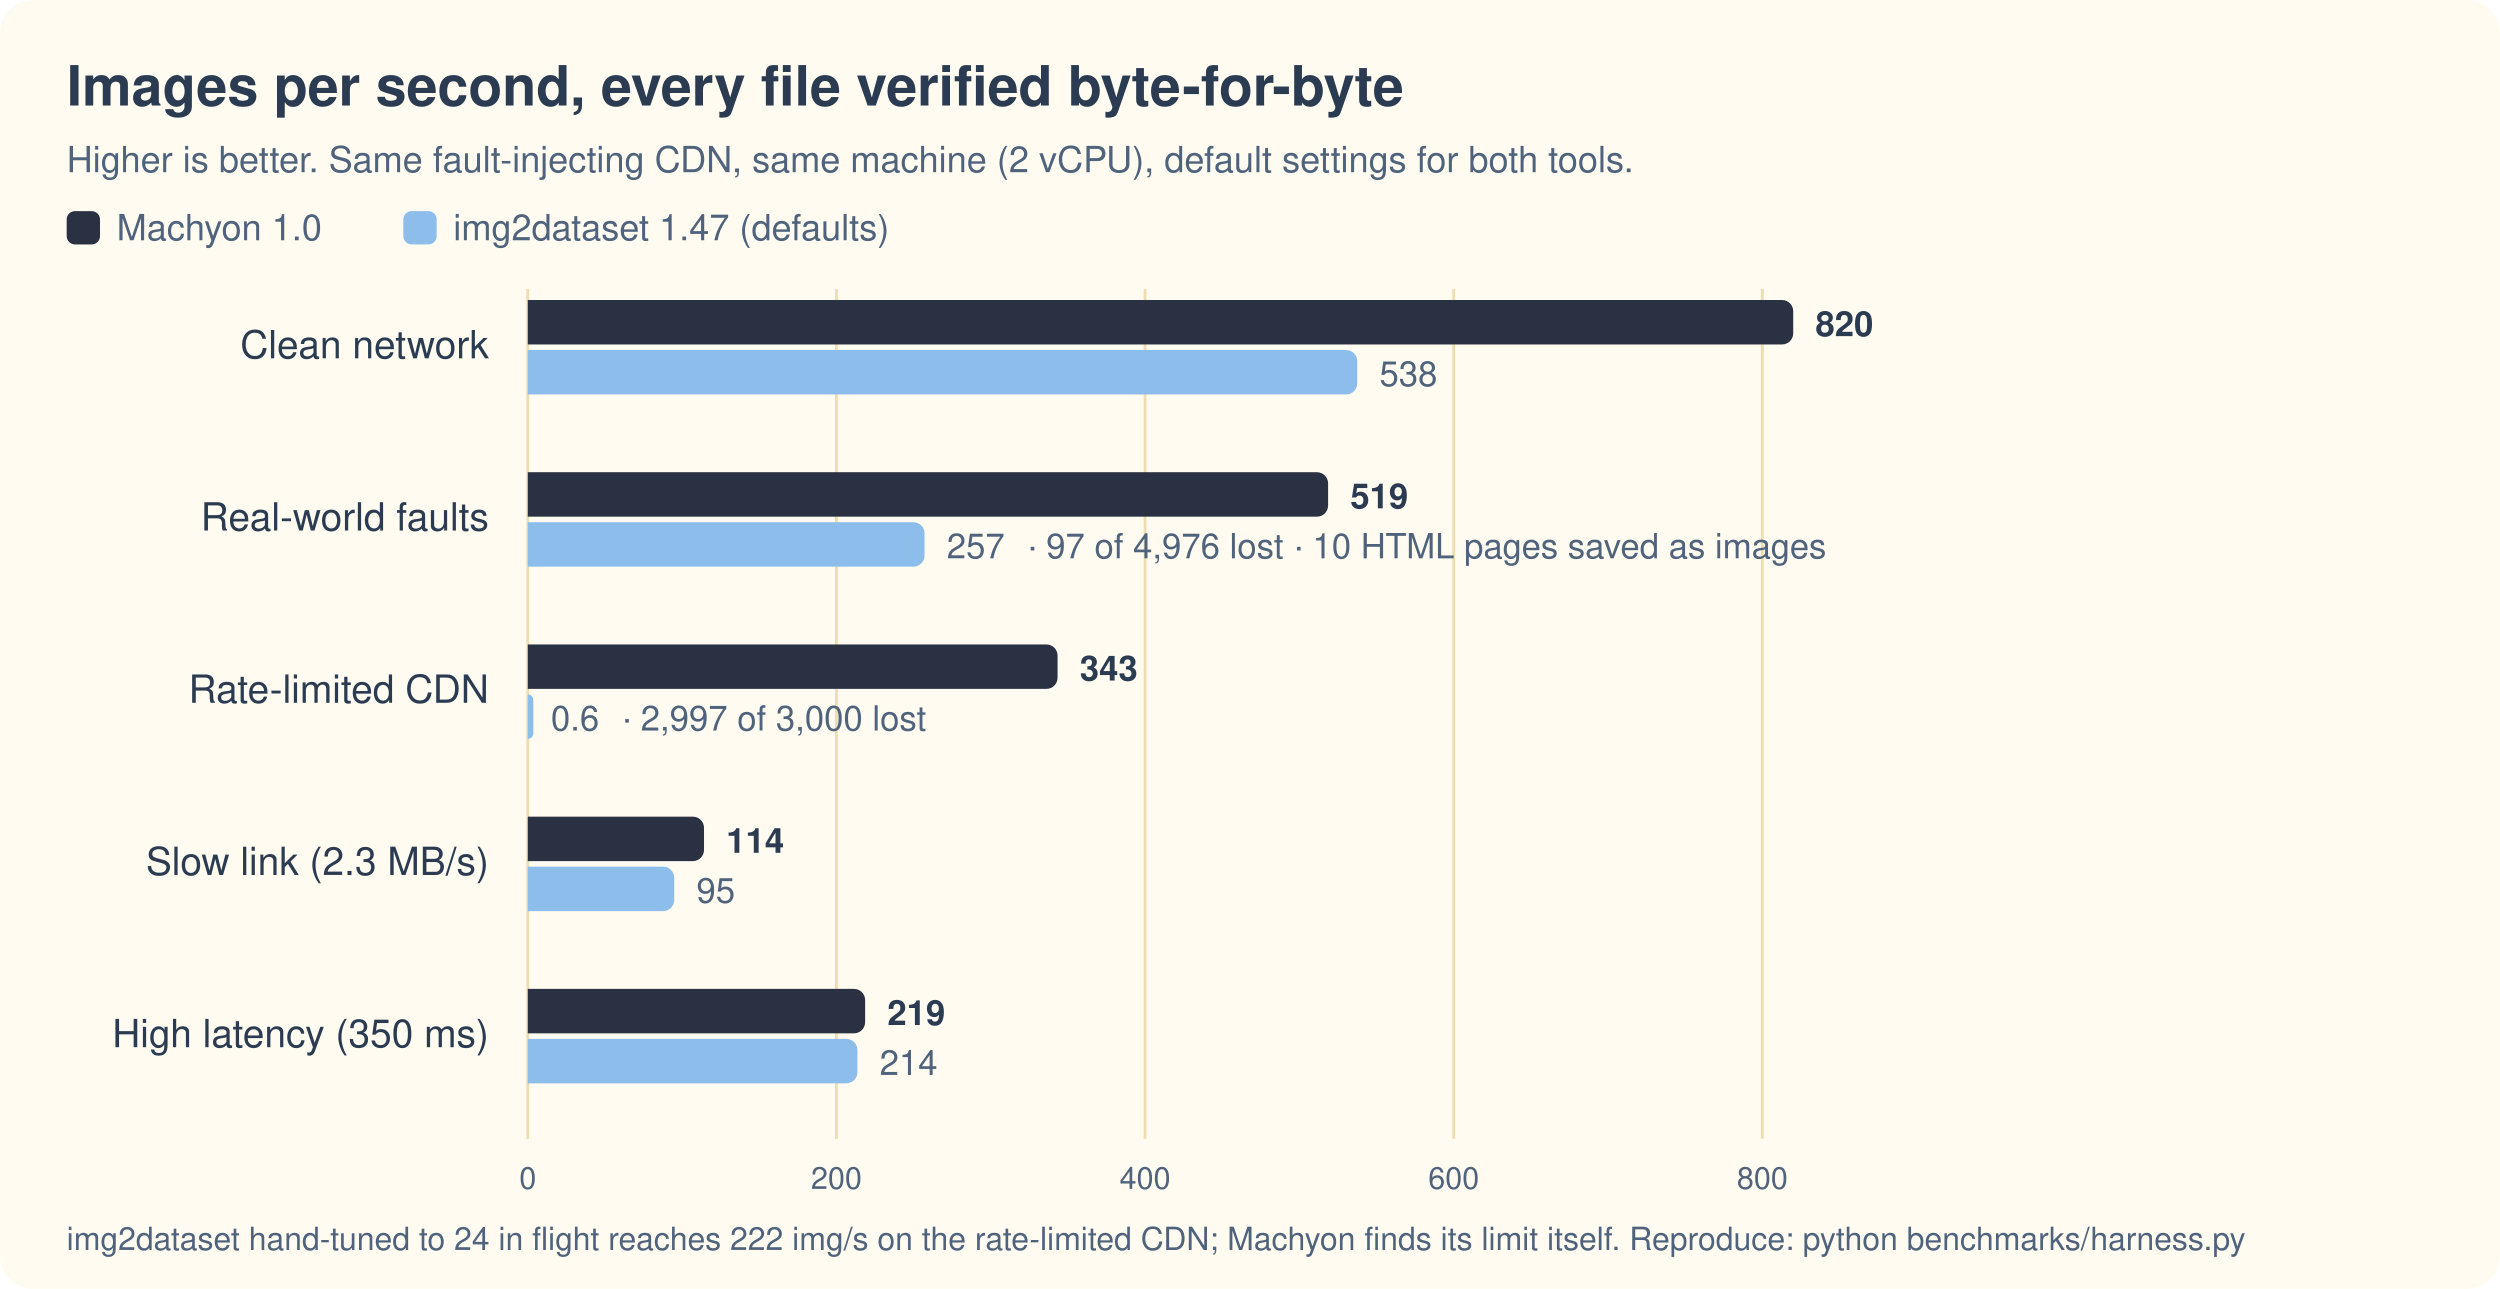
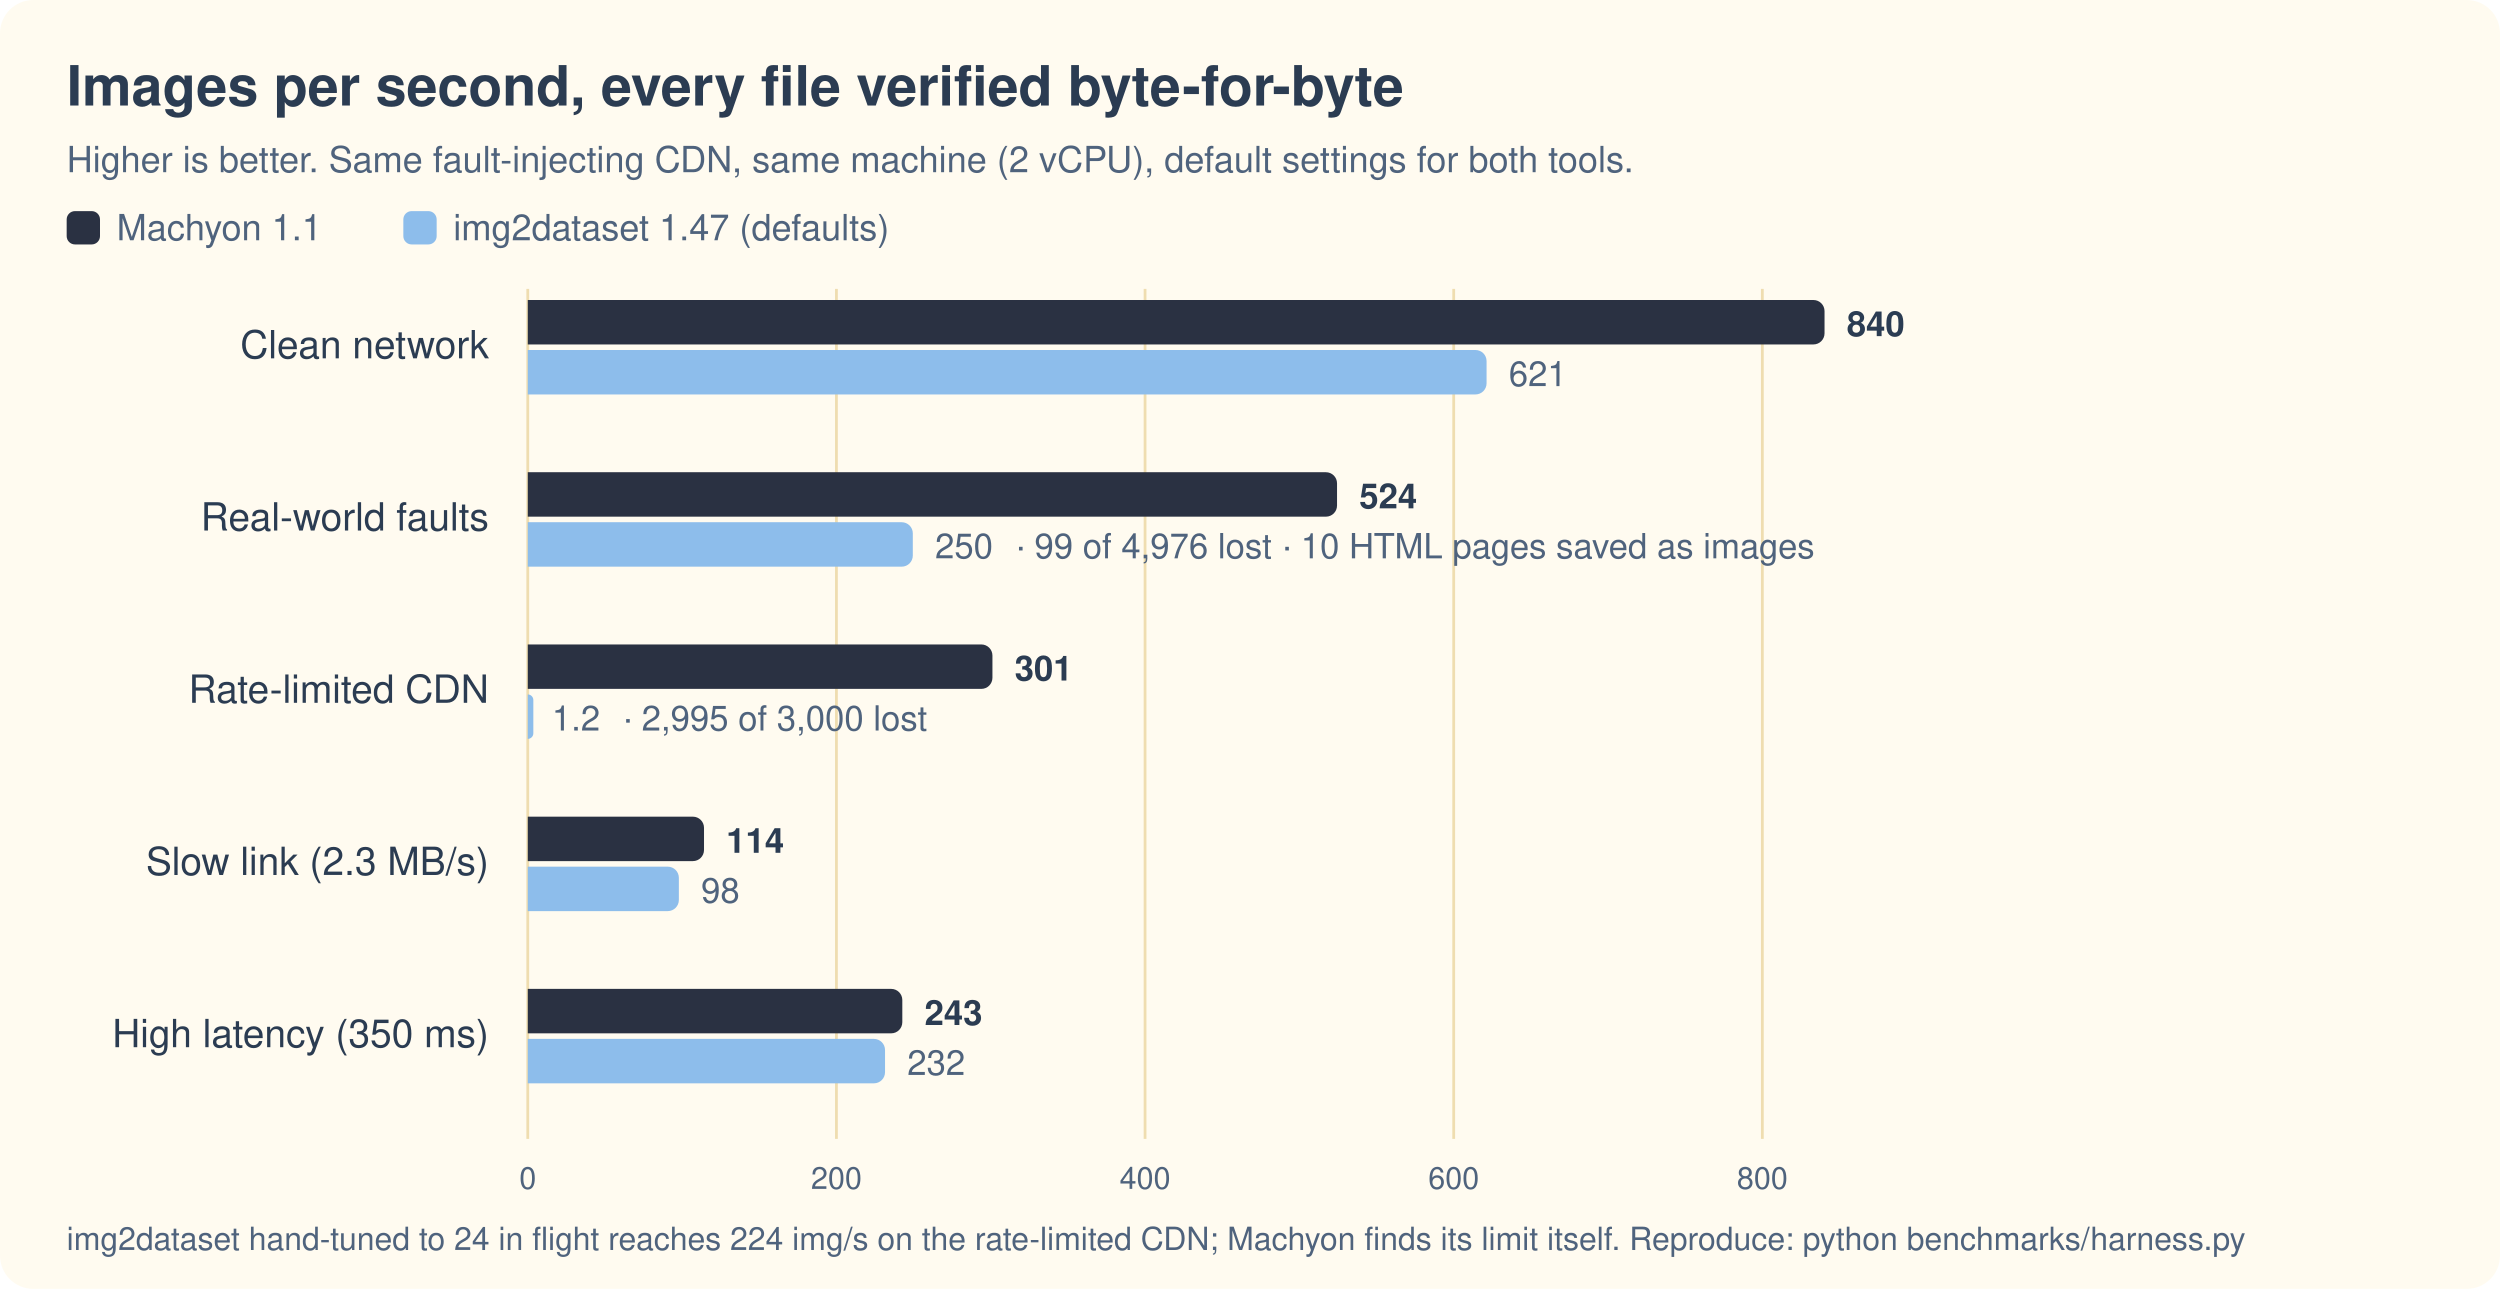
<svg xmlns="http://www.w3.org/2000/svg" viewBox="0 0 900 464" width="900" height="464" font-family="-apple-system,Segoe UI,Helvetica,Arial,sans-serif">
  <rect width="900" height="464" rx="12" fill="#FFFBF0" />
  <text x="24" y="38" font-size="20" font-weight="700" fill="#2B3C52">Images per second, every file verified byte-for-byte</text>
  <text x="24" y="62" font-size="13" fill="#4F637D">Higher is better. Same fault-injecting CDN, same machine (2 vCPU), default settings for both tools.</text>
  <rect x="24" y="76" width="12" height="12" rx="3" fill="#2A3142" />
-   <text x="42" y="86.5" font-size="13" fill="#4F637D">Machyon 1.0</text>
+   <text x="42" y="86.5" font-size="13" fill="#4F637D">Machyon 1.1</text>
  <rect x="145.2" y="76" width="12" height="12" rx="3" fill="#8DBDEB" />
  <text x="163.2" y="86.5" font-size="13" fill="#4F637D">img2dataset 1.47 (defaults)</text>
  <line x1="190.0" y1="104" x2="190.0" y2="410" stroke="#EFDDB0" stroke-width="1" />
  <text x="190.0" y="428" font-size="11" fill="#4F637D" text-anchor="middle">0</text>
  <line x1="301.111" y1="104" x2="301.111" y2="410" stroke="#EFDDB0" stroke-width="1" />
  <text x="301.111" y="428" font-size="11" fill="#4F637D" text-anchor="middle">200</text>
  <line x1="412.222" y1="104" x2="412.222" y2="410" stroke="#EFDDB0" stroke-width="1" />
  <text x="412.222" y="428" font-size="11" fill="#4F637D" text-anchor="middle">400</text>
  <line x1="523.333" y1="104" x2="523.333" y2="410" stroke="#EFDDB0" stroke-width="1" />
  <text x="523.333" y="428" font-size="11" fill="#4F637D" text-anchor="middle">600</text>
  <line x1="634.444" y1="104" x2="634.444" y2="410" stroke="#EFDDB0" stroke-width="1" />
  <text x="634.444" y="428" font-size="11" fill="#4F637D" text-anchor="middle">800</text>
  <text x="176" y="129" font-size="14" fill="#2B3C52" text-anchor="end">Clean network</text>
  <g>
-     <path d="M190.0 108 H641.556 A4 4 0 0 1 645.556 112 V120 A4 4 0 0 1 641.556 124 H190.0 Z" fill="#2A3142" />
+     <path d="M190.0 108 H652.833 A4 4 0 0 1 656.833 112 V120 A4 4 0 0 1 652.833 124 H190.0 Z" fill="#2A3142" />
  </g>
-   <text x="653.556" y="121" font-size="12.5" font-weight="700" fill="#2B3C52">820<tspan dx="8" fill="#4F637D" />
+   <text x="664.833" y="121" font-size="12.5" font-weight="700" fill="#2B3C52">840<tspan dx="8" fill="#4F637D" />
  </text>
  <g>
-     <path d="M190.0 126 H484.611 A4 4 0 0 1 488.611 130 V138 A4 4 0 0 1 484.611 142 H190.0 Z" fill="#8DBDEB" />
+     <path d="M190.0 126 H531.167 A4 4 0 0 1 535.167 130 V138 A4 4 0 0 1 531.167 142 H190.0 Z" fill="#8DBDEB" />
  </g>
-   <text x="496.611" y="139" font-size="12.5" font-weight="400" fill="#4F637D">538<tspan dx="8" fill="#4F637D" />
+   <text x="543.167" y="139" font-size="12.5" font-weight="400" fill="#4F637D">621<tspan dx="8" fill="#4F637D" />
  </text>
  <text x="176" y="191" font-size="14" fill="#2B3C52" text-anchor="end">Real-world faults</text>
  <g>
-     <path d="M190.0 170 H474.111 A4 4 0 0 1 478.111 174 V182 A4 4 0 0 1 474.111 186 H190.0 Z" fill="#2A3142" />
+     <path d="M190.0 170 H477.333 A4 4 0 0 1 481.333 174 V182 A4 4 0 0 1 477.333 186 H190.0 Z" fill="#2A3142" />
  </g>
-   <text x="486.111" y="183" font-size="12.5" font-weight="700" fill="#2B3C52">519<tspan dx="8" fill="#4F637D" />
+   <text x="489.333" y="183" font-size="12.5" font-weight="700" fill="#2B3C52">524<tspan dx="8" fill="#4F637D" />
  </text>
  <g>
-     <path d="M190.0 188 H328.833 A4 4 0 0 1 332.833 192 V200 A4 4 0 0 1 328.833 204 H190.0 Z" fill="#8DBDEB" />
+     <path d="M190.0 188 H324.611 A4 4 0 0 1 328.611 192 V200 A4 4 0 0 1 324.611 204 H190.0 Z" fill="#8DBDEB" />
  </g>
-   <text x="340.833" y="201" font-size="12.5" font-weight="400" fill="#4F637D">257<tspan dx="8" fill="#4F637D">· 97 of 4,976 lost · 10 HTML pages saved as images</tspan>
+   <text x="336.611" y="201" font-size="12.5" font-weight="400" fill="#4F637D">250<tspan dx="8" fill="#4F637D">· 99 of 4,976 lost · 10 HTML pages saved as images</tspan>
  </text>
  <text x="176" y="253" font-size="14" fill="#2B3C52" text-anchor="end">Rate-limited CDN</text>
  <g>
-     <path d="M190.0 232 H376.722 A4 4 0 0 1 380.722 236 V244 A4 4 0 0 1 376.722 248 H190.0 Z" fill="#2A3142" />
+     <path d="M190.0 232 H353.278 A4 4 0 0 1 357.278 236 V244 A4 4 0 0 1 353.278 248 H190.0 Z" fill="#2A3142" />
  </g>
-   <text x="388.722" y="245" font-size="12.5" font-weight="700" fill="#2B3C52">343<tspan dx="8" fill="#4F637D" />
+   <text x="365.278" y="245" font-size="12.5" font-weight="700" fill="#2B3C52">301<tspan dx="8" fill="#4F637D" />
  </text>
  <g>
    <path d="M190.0 250 H190.0 A2 2 0 0 1 192.0 252 V264 A2 2 0 0 1 190.0 266 H190.0 Z" fill="#8DBDEB" />
  </g>
-   <text x="198.333" y="263" font-size="12.5" font-weight="400" fill="#4F637D">0.6<tspan dx="8" fill="#4F637D">· 2,997 of 3,000 lost</tspan>
+   <text x="198.667" y="263" font-size="12.5" font-weight="400" fill="#4F637D">1.2<tspan dx="8" fill="#4F637D">· 2,995 of 3,000 lost</tspan>
  </text>
  <text x="176" y="315" font-size="14" fill="#2B3C52" text-anchor="end">Slow link (2.3 MB/s)</text>
  <g>
    <path d="M190.0 294 H249.444 A4 4 0 0 1 253.444 298 V306 A4 4 0 0 1 249.444 310 H190.0 Z" fill="#2A3142" />
  </g>
  <text x="261.444" y="307" font-size="12.5" font-weight="700" fill="#2B3C52">114<tspan dx="8" fill="#4F637D" />
  </text>
  <g>
-     <path d="M190.0 312 H238.722 A4 4 0 0 1 242.722 316 V324 A4 4 0 0 1 238.722 328 H190.0 Z" fill="#8DBDEB" />
+     <path d="M190.0 312 H240.389 A4 4 0 0 1 244.389 316 V324 A4 4 0 0 1 240.389 328 H190.0 Z" fill="#8DBDEB" />
  </g>
-   <text x="250.722" y="325" font-size="12.5" font-weight="400" fill="#4F637D">95<tspan dx="8" fill="#4F637D" />
+   <text x="252.389" y="325" font-size="12.5" font-weight="400" fill="#4F637D">98<tspan dx="8" fill="#4F637D" />
  </text>
  <text x="176" y="377" font-size="14" fill="#2B3C52" text-anchor="end">High latency (350 ms)</text>
  <g>
-     <path d="M190.0 356 H307.444 A4 4 0 0 1 311.444 360 V368 A4 4 0 0 1 307.444 372 H190.0 Z" fill="#2A3142" />
+     <path d="M190.0 356 H320.833 A4 4 0 0 1 324.833 360 V368 A4 4 0 0 1 320.833 372 H190.0 Z" fill="#2A3142" />
  </g>
-   <text x="319.444" y="369" font-size="12.5" font-weight="700" fill="#2B3C52">219<tspan dx="8" fill="#4F637D" />
+   <text x="332.833" y="369" font-size="12.5" font-weight="700" fill="#2B3C52">243<tspan dx="8" fill="#4F637D" />
  </text>
  <g>
-     <path d="M190.0 374 H304.667 A4 4 0 0 1 308.667 378 V386 A4 4 0 0 1 304.667 390 H190.0 Z" fill="#8DBDEB" />
+     <path d="M190.0 374 H314.611 A4 4 0 0 1 318.611 378 V386 A4 4 0 0 1 314.611 390 H190.0 Z" fill="#8DBDEB" />
  </g>
-   <text x="316.667" y="387" font-size="12.5" font-weight="400" fill="#4F637D">214<tspan dx="8" fill="#4F637D" />
+   <text x="326.611" y="387" font-size="12.5" font-weight="400" fill="#4F637D">232<tspan dx="8" fill="#4F637D" />
  </text>
-   <text x="24" y="450" font-size="11.5" fill="#4F637D">img2dataset hand-tuned to 24 in flight reaches 222 img/s on the rate-limited CDN; Machyon finds its limit itself. Reproduce: python benchmarks/harness.py</text>
+   <text x="24" y="450" font-size="11.5" fill="#4F637D">img2dataset hand-tuned to 24 in flight reaches 224 img/s on the rate-limited CDN; Machyon finds its limit itself. Reproduce: python benchmarks/harness.py</text>
</svg>
